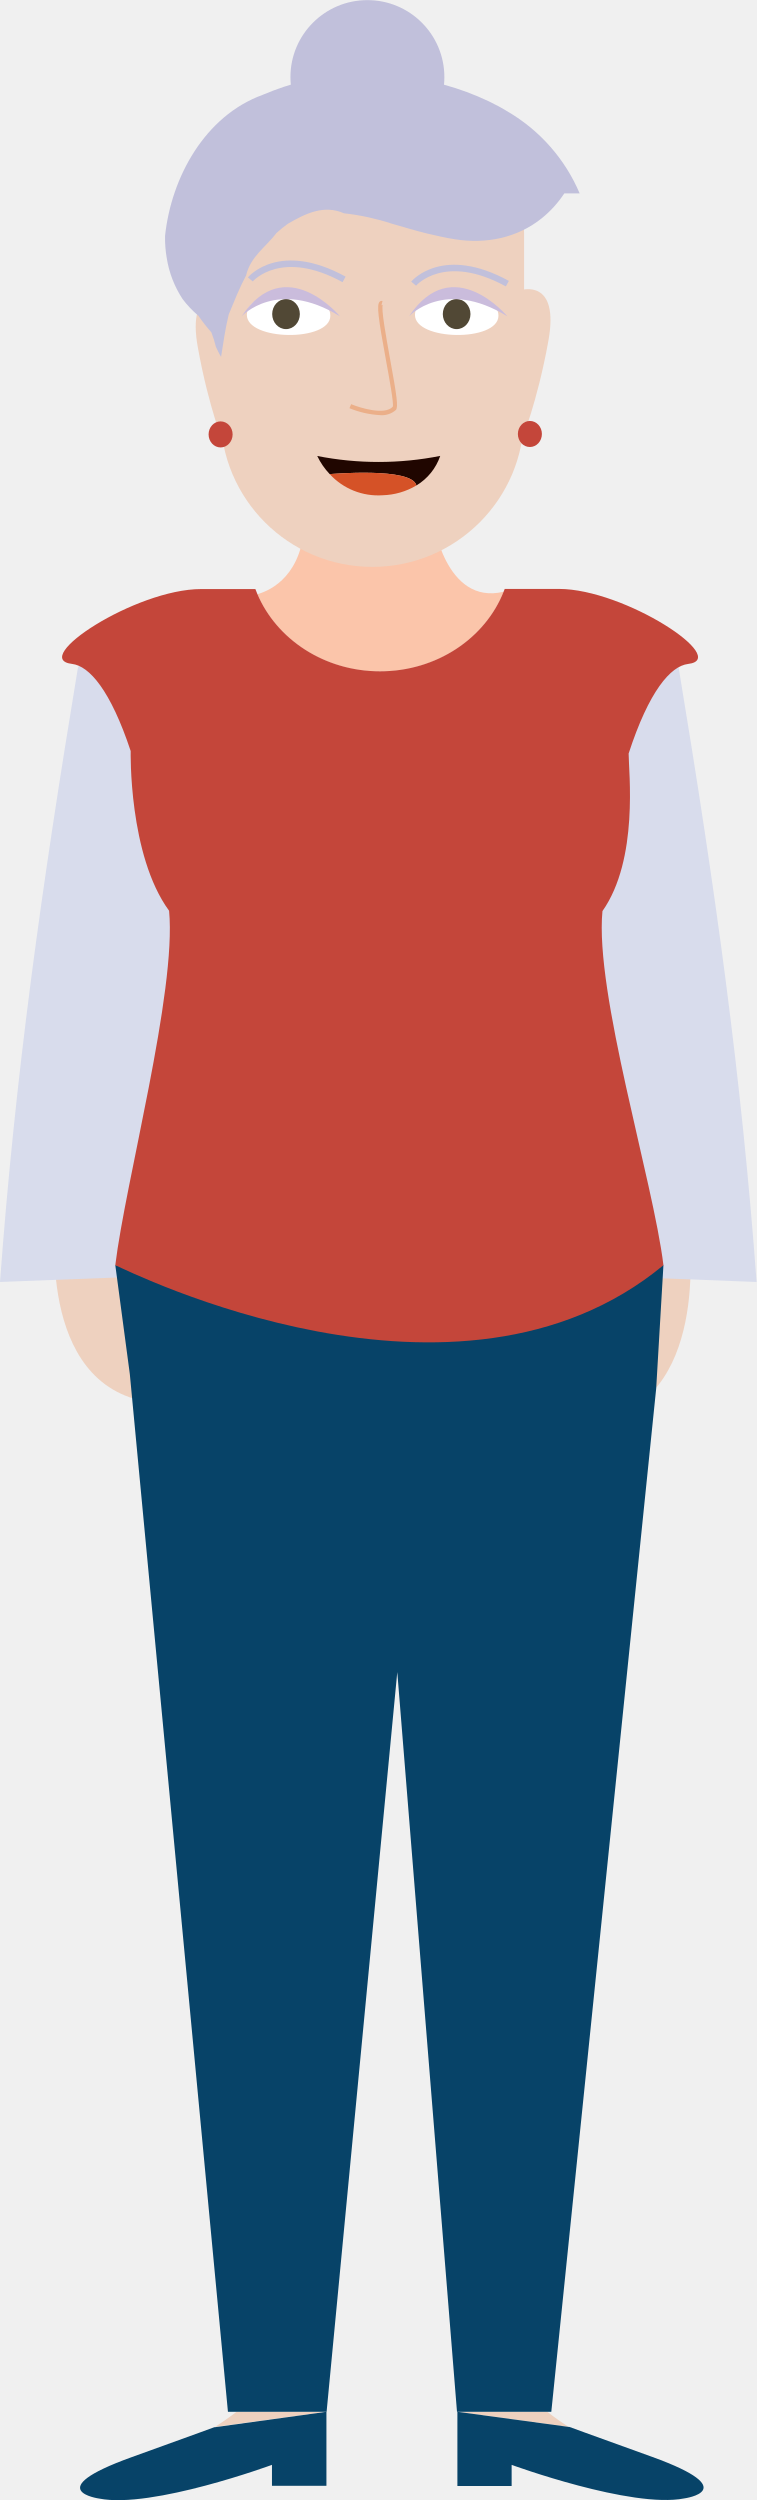
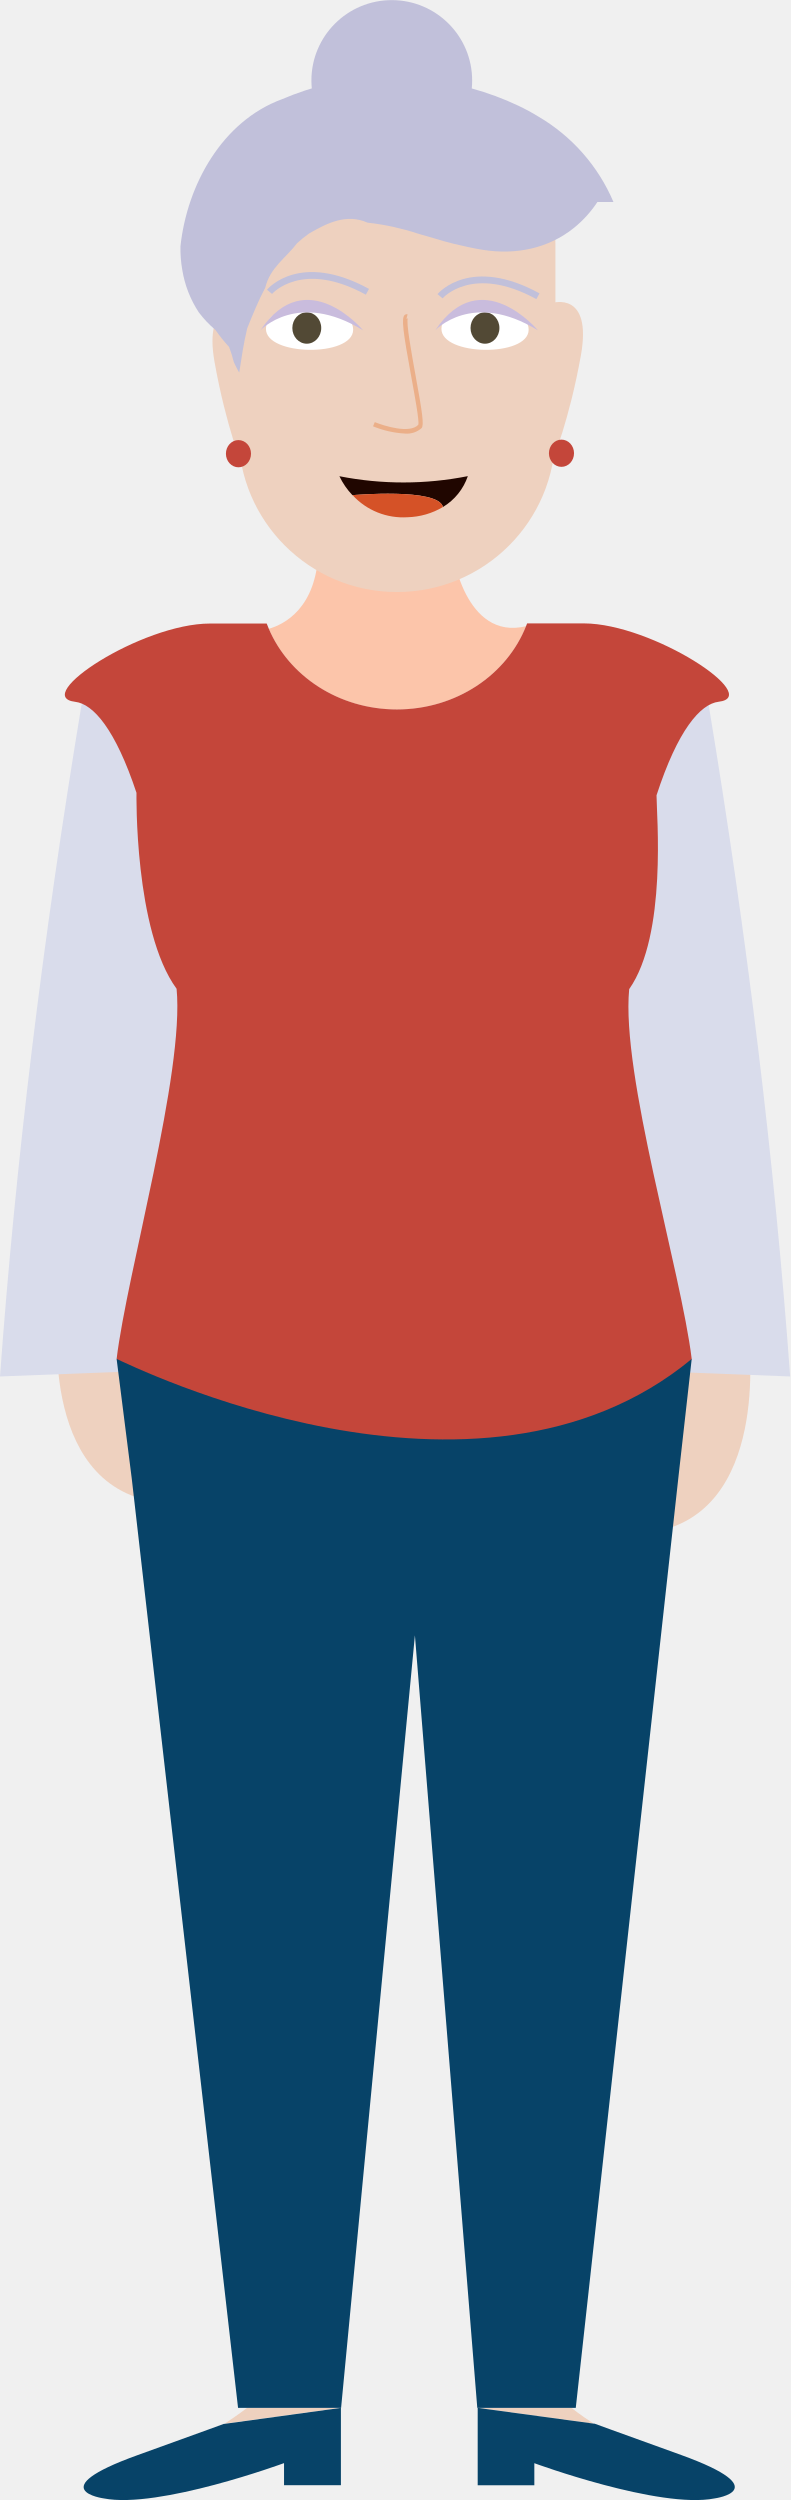
- <svg xmlns="http://www.w3.org/2000/svg" viewBox="0 0 208.42 688.68">
+ <svg xmlns="http://www.w3.org/2000/svg" viewBox="0 0 208.42 659.42">
  <defs>
-     <style>.cls-1{fill:#eed1bf;}.cls-2{fill:#fbc5aa;}.cls-3{fill:#d8dcec;}.cls-4{fill:#074368;}.cls-5{fill:none;stroke:#c1c0db;stroke-miterlimit:10;stroke-width:1.01px;}.cls-6{fill:#c4463a;}.cls-7{fill:#fff;}.cls-8{fill:#514835;}.cls-9{fill:#cabcdc;}.cls-10{fill:#ebaf89;}.cls-11{fill:#c1c0db;}.cls-12{fill:#200600;}.cls-13{fill:#d55227;}</style>
+     <style>.cls-1{fill:#eed1bf;}.cls-2{fill:#fcc5aa;}.cls-3{fill:#d9dceb;}.cls-4{fill:#074368;}.cls-5{fill:none;stroke:#c1c0da;stroke-miterlimit:10;stroke-width:1.01px;}.cls-6{fill:#c4463a;}.cls-7{fill:#fff;}.cls-8{fill:#524935;}.cls-9{fill:#c9bcdd;}.cls-10{fill:#ebaf89;}.cls-11{fill:#c1c0da;}.cls-12{fill:#200600;}.cls-13{fill:#d55227;}</style>
  </defs>
  <g id="Layer_2" data-name="Layer 2">
-     <g id="Avatar">
-       <path id="Koza" class="cls-1" d="M15.41,335.27s-5.89,46.38,25.89,51V334.14Z" />
-       <path id="Koza-2" data-name="Koza" class="cls-1" d="M189.81,340.45s5.89,46.38-25.9,51V339.32Z" />
-       <path id="Vrat" class="cls-2" d="M138.76,163c-5.1,12.81-18.42,22-34.07,22-15.37,0-28.5-8.84-33.8-21.31,4-1.14,12.58-5.35,13.09-20.48h35.3S122.52,166.92,138.76,163Z" />
-       <path class="cls-3" d="M0,353.15l51.93-2V211.72s-12-61-30.45-27.88C11.26,245.54,4.16,296.77,0,353.15Z" />
-       <path class="cls-3" d="M208.42,353.15l-51.94-2V211.72s12-61,30.46-27.88C197.16,245.54,204.26,296.77,208.42,353.15Z" />
-       <path id="Koza-3" data-name="Koza" class="cls-1" d="M89.92,664.38l-30.69,4.17c3.61-2.34,5.93-4.17,5.93-4.17Z" />
-       <path id="Koza-4" data-name="Koza" class="cls-1" d="M156.64,668.55,126,664.38h24.77S153,666.21,156.64,668.55Z" />
-       <path id="cevlje" class="cls-4" d="M89.92,664.38v20.39h-15V679s-33.06,12.16-47.57,9.29c0,0-16.55-2.23,8.86-11.39,19-6.85,22.83-8.27,22.83-8.27l.17,0h0Z" />
-       <path id="cevlje-2" data-name="cevlje" class="cls-4" d="M188.51,688.24C174,691.11,140.94,679,140.94,679v5.82H126V664.38l30.69,4.17h0l.17,0s3.83,1.42,22.84,8.27C205.06,686,188.51,688.24,188.51,688.24Z" />
-       <path class="cls-5" d="M43.14,322.11c.14-12.11,61.31,48.44,119,0" />
-       <polygon id="Hlace" class="cls-4" points="182.76 348.5 180.76 382.5 151.87 664.38 125.89 664.38 109.44 460.61 89.97 664.38 62.79 664.38 35.76 378.5 31.76 348.5 182.76 348.5" />
-       <path id="Majica" class="cls-6" d="M189.55,182.9c-4.83.58-10.78,7.47-16.38,24.68,0,4.95,2.85,29.09-7.21,43.4-2.17,22.51,14,74.46,16.8,97.55-56.74,47-147.23,1.63-151,0,2.74-22.76,16.93-75.42,14.82-97.64-11.22-15.34-10.58-44-10.58-44-5.54-16.71-11.39-23.45-16.16-24C8,181.52,37.32,162.27,55.41,162.27H70.35q.25.69.54,1.35c5.3,12.47,18.43,21.31,33.8,21.31,15.65,0,29-9.15,34.07-22,.1-.23.19-.47.28-.7H154C172.07,162.27,201.39,181.52,189.55,182.9Z" />
-       <path id="Koza-5" data-name="Koza" class="cls-1" d="M98.47,26.6h8.2a37.7,37.7,0,0,1,37.7,37.7v50.06a41.8,41.8,0,0,1-41.8,41.8h0a41.8,41.8,0,0,1-41.8-41.8V64.3a37.7,37.7,0,0,1,37.7-37.7Z" />
-       <path class="cls-7" d="M91,87c.09-8-22.94-8.35-23-.31C67.91,93.93,90.94,94.24,91,87Z" />
-       <path class="cls-7" d="M137.31,87c.09-8-22.94-8.35-23-.31C114.2,93.93,137.23,94.24,137.31,87Z" />
-       <ellipse class="cls-8" cx="78.79" cy="86.52" rx="3.81" ry="4.14" />
-       <ellipse class="cls-8" cx="125.79" cy="86.52" rx="3.81" ry="4.14" />
-       <path id="Oci" class="cls-9" d="M66.56,87.14s9.78-10.67,27.09,0C93.65,87.14,78.6,69.06,66.56,87.14Z" />
-       <path id="Oci-2" data-name="Oci" class="cls-9" d="M112.67,87.14s9.78-10.67,27.09,0C139.76,87.14,124.71,69.06,112.67,87.14Z" />
+     <g id="Layer_1-2" data-name="Layer 1">
+       <path id="Koza" class="cls-1" d="M15.41,345.19s-5.89,46.38,25.89,51V344.06Z" />
+       <path id="Koza-2" data-name="Koza" class="cls-1" d="M197.48,353.2s5.88,46.38-25.9,51V352.07Z" />
+       <path id="Vrat" class="cls-2" d="M138.76,165.17c-5.1,12.81-18.42,22-34.07,22-15.37,0-28.5-8.84-33.8-21.31,4-1.14,12.58-5.35,13.09-20.48h35.3S122.52,169.12,138.76,165.17Z" />
+       <path class="cls-3" d="M0,363.07l51.93-2V213.92s-12-61-30.45-27.88Q6.15,278.59,0,363.07Z" />
+       <path class="cls-3" d="M208.42,363.07l-51.94-2V213.92s12-61,30.46-27.88Q202.27,278.59,208.42,363.07Z" />
+       <path id="Koza-3" data-name="Koza" class="cls-1" d="M89.92,635.12l-30.69,4.17c3.61-2.34,5.93-4.17,5.93-4.17Z" />
+       <path id="Koza-4" data-name="Koza" class="cls-1" d="M156.64,639.29,126,635.12h24.77S153,637,156.64,639.29Z" />
+       <path id="cevlje" class="cls-4" d="M89.92,635.12v20.39h-15v-5.82S41.87,661.85,27.36,659c0,0-16.55-2.23,8.86-11.39,19-6.85,22.83-8.27,22.83-8.27l.17,0h0Z" />
+       <path id="cevlje-2" data-name="cevlje" class="cls-4" d="M188.51,659c-14.5,2.87-47.57-9.29-47.57-9.29v5.82H126V635.12l30.69,4.17h0l.17,0s3.83,1.42,22.84,8.27C205.06,656.75,188.51,659,188.51,659Z" />
+       <path class="cls-5" d="M43.14,332c.14-12.11,61.31,48.44,119,0" />
+       <polygon id="Hlace" class="cls-4" points="182.45 358.45 179.01 389.06 151.87 635.12 125.89 635.12 109.44 431.35 89.97 635.12 62.79 635.12 34.76 390.06 30.76 358.45 182.45 358.45" />
+       <path id="Majica" class="cls-6" d="M189.55,185.1c-4.83.58-10.78,7.47-16.38,24.68,0,4.95,2.85,36.81-7.21,51.12-2.17,22.51,13.69,74.46,16.49,97.55-56.74,46.95-147.92,1.63-151.69,0C33.5,335.69,48.69,283,46.58,260.81,35.36,245.47,36,209.12,36,209.12c-5.54-16.71-11.39-23.45-16.16-24C8,183.72,37.32,164.47,55.41,164.47H70.35q.25.69.54,1.35c5.3,12.47,18.43,21.31,33.8,21.31,15.65,0,29-9.15,34.07-22,.1-.23.19-.47.28-.7H154C172.07,164.47,201.39,183.72,189.55,185.1Z" />
+       <path id="Koza-5" data-name="Koza" class="cls-1" d="M100.6,26.6h8.2a37.7,37.7,0,0,1,37.7,37.7v50.06a41.8,41.8,0,0,1-41.8,41.8h0a41.8,41.8,0,0,1-41.8-41.8V64.3A37.7,37.7,0,0,1,100.6,26.6Z" />
+       <path class="cls-7" d="M93.15,87c.09-8-22.94-8.35-23-.31C70,93.93,93.07,94.24,93.15,87Z" />
+       <path class="cls-7" d="M139.44,87c.09-8-22.94-8.35-23-.31C116.33,93.93,139.36,94.24,139.44,87Z" />
+       <ellipse class="cls-8" cx="80.92" cy="86.52" rx="3.81" ry="4.14" />
+       <ellipse class="cls-8" cx="127.92" cy="86.52" rx="3.81" ry="4.14" />
+       <path id="Oci" class="cls-9" d="M68.69,87.14s9.79-10.67,27.1,0C95.79,87.14,80.73,69.06,68.69,87.14Z" />
+       <path id="Oci-2" data-name="Oci" class="cls-9" d="M114.8,87.14s9.78-10.67,27.09,0C141.89,87.14,126.84,69.06,114.8,87.14Z" />
      <g id="Nos">
-         <path class="cls-10" d="M104.68,114.36a25.86,25.86,0,0,1-8.42-1.91l.47-1.11c2.43,1,9.24,3.13,11.47.7.32-.83-.91-7.54-1.9-12.94-2.1-11.49-2.61-15.2-1.7-16a.82.82,0,0,1,.78-.19l-.3,1.16a.39.39,0,0,0,.38-.14c-.54,1,.94,9.1,2,15,1.86,10.16,2.29,13.22,1.6,14A5.8,5.8,0,0,1,104.68,114.36Z" />
+         <path class="cls-10" d="M106.81,114.36a25.86,25.86,0,0,1-8.42-1.91l.47-1.11c2.43,1,9.24,3.13,11.47.7.32-.83-.91-7.54-1.9-12.94-2.1-11.49-2.61-15.2-1.7-16a.82.82,0,0,1,.78-.19l-.3,1.16a.39.39,0,0,0,.38-.14c-.54,1,.94,9.1,2,15,1.86,10.16,2.29,13.22,1.6,14A5.8,5.8,0,0,1,106.81,114.36Z" />
      </g>
-       <path id="Obrve" class="cls-11" d="M94.37,77.73c-16.87-9.24-24.67-.29-24.74-.2l-1.34-1.12c.36-.42,8.81-10.12,26.91-.21Z" />
-       <path id="Obrve-2" data-name="Obrve" class="cls-11" d="M139.35,78.9c-16.87-9.24-24.67-.29-24.74-.2l-1.34-1.12c.35-.42,8.81-10.12,26.91-.2Z" />
-       <path id="Koza-6" data-name="Koza" class="cls-1" d="M143.66,79.89s10.48-3.19,7.43,13.86-7.43,27.6-7.43,27.6Z" />
-       <path id="Koza-7" data-name="Koza" class="cls-1" d="M61.9,81.67s-10.48-3.18-7.43,13.87,7.43,27.6,7.43,27.6Z" />
-       <ellipse id="Uhani" class="cls-6" cx="60.77" cy="119.67" rx="3.31" ry="3.59" />
-       <ellipse id="Uhani-2" data-name="Uhani" class="cls-6" cx="145.97" cy="119.55" rx="3.31" ry="3.59" />
-       <path class="cls-12" d="M121.27,125.59a15.23,15.23,0,0,1-6.56,8.14c-1.23-5.12-23.8-3.13-23.88-3.12a19.27,19.27,0,0,1-3.44-5A87.28,87.28,0,0,0,121.27,125.59Z" />
-       <path class="cls-13" d="M114.71,133.73h0a19.2,19.2,0,0,1-9.32,2.7,18.1,18.1,0,0,1-14.56-5.82C90.91,130.6,113.48,128.61,114.71,133.73Z" />
-       <polygon class="cls-12" points="90.83 130.61 90.84 130.61 90.84 130.61 90.83 130.61" />
-       <path id="Lasje2" class="cls-11" d="M159.68,53.28h-4.23a30.23,30.23,0,0,1-6.15,6.8c-6.82,5.5-15.41,7.19-24,5.83-2.49-.37-5.09-1-7.73-1.6q-2.36-.59-4.74-1.28L108,61.64c-2-.68-4.2-1.26-6.42-1.76a64.2,64.2,0,0,0-6.82-1.12c-5.55-2.45-10.6.07-15.41,2.85a31,31,0,0,0-3.18,2.57c-2.93,3.89-7.13,6.42-8.38,11.7-.91,1.72-1.74,3.49-2.52,5.3S63.75,84.81,63,86.65c-.46,1.93-.85,3.91-1.18,5.86s-.64,3.91-.92,5.8c0,0-.61-1-1.42-2.75a33.24,33.24,0,0,0-1.25-4A44.49,44.49,0,0,1,54.67,87a28.08,28.08,0,0,1-4.38-4.63,28.79,28.79,0,0,1-4.35-11.23,31.92,31.92,0,0,1-.47-6.19c1.73-16.18,11-33,26.8-38.79,2-.85,4-1.61,6-2.27.62-.2,1.22-.39,1.84-.57-.06-.69-.1-1.38-.1-2.09a21.2,21.2,0,0,1,42.4,0,20.8,20.8,0,0,1-.1,2.1,75,75,0,0,1,12.32,4.57,56.13,56.13,0,0,1,5.34,2.9A47.68,47.68,0,0,1,159.68,53.28Z" />
+       <path id="Obrve" class="cls-11" d="M96.5,77.73c-16.86-9.24-24.67-.29-24.74-.2l-1.34-1.12c.36-.42,8.81-10.12,26.91-.21Z" />
+       <path id="Obrve-2" data-name="Obrve" class="cls-11" d="M141.48,78.9c-16.87-9.24-24.67-.29-24.74-.2l-1.34-1.12c.35-.42,8.81-10.12,26.91-.2Z" />
+       <path id="Koza-6" data-name="Koza" class="cls-1" d="M145.79,79.89s10.48-3.19,7.43,13.86-7.43,27.6-7.43,27.6Z" />
+       <path id="Koza-7" data-name="Koza" class="cls-1" d="M64,81.67S53.55,78.49,56.6,95.54,64,123.14,64,123.14Z" />
+       <ellipse id="Uhani" class="cls-6" cx="62.9" cy="119.67" rx="3.31" ry="3.59" />
+       <ellipse id="Uhani-2" data-name="Uhani" class="cls-6" cx="148.1" cy="119.55" rx="3.31" ry="3.59" />
+       <path class="cls-12" d="M123.4,125.59a15.23,15.23,0,0,1-6.56,8.14c-1.23-5.12-23.8-3.13-23.88-3.12a19.27,19.27,0,0,1-3.44-5A87.28,87.28,0,0,0,123.4,125.59Z" />
+       <path class="cls-13" d="M116.84,133.73h0a19.17,19.17,0,0,1-9.32,2.7A18.1,18.1,0,0,1,93,130.61C93,130.6,115.61,128.61,116.84,133.73Z" />
+       <polygon class="cls-12" points="92.96 130.61 92.97 130.61 92.97 130.61 92.96 130.61" />
+       <path id="Lasje" class="cls-11" d="M161.81,53.28h-4.23a30.23,30.23,0,0,1-6.15,6.8c-6.82,5.5-15.41,7.19-24,5.83-2.49-.37-5.09-1-7.72-1.6Q117.33,63.73,115,63l-4.81-1.39c-2-.68-4.2-1.26-6.42-1.76a64.2,64.2,0,0,0-6.82-1.12c-5.55-2.45-10.6.07-15.41,2.85a31,31,0,0,0-3.18,2.57c-2.93,3.89-7.13,6.42-8.38,11.7-.91,1.72-1.74,3.49-2.52,5.3s-1.54,3.63-2.26,5.47c-.46,1.93-.85,3.91-1.18,5.86s-.64,3.91-.92,5.8c0,0-.61-1-1.42-2.75a33.24,33.24,0,0,0-1.25-4A44.49,44.49,0,0,1,56.8,87a28.08,28.08,0,0,1-4.38-4.63,28.79,28.79,0,0,1-4.35-11.23,31.92,31.92,0,0,1-.47-6.19c1.74-16.18,11-33,26.8-38.79,2-.85,4-1.61,6-2.27.62-.2,1.22-.39,1.84-.57-.06-.69-.1-1.38-.1-2.09a21.2,21.2,0,0,1,42.4,0,20.8,20.8,0,0,1-.1,2.1,75,75,0,0,1,12.32,4.57,56.13,56.13,0,0,1,5.34,2.9A47.68,47.68,0,0,1,161.81,53.28Z" />
    </g>
  </g>
</svg>
